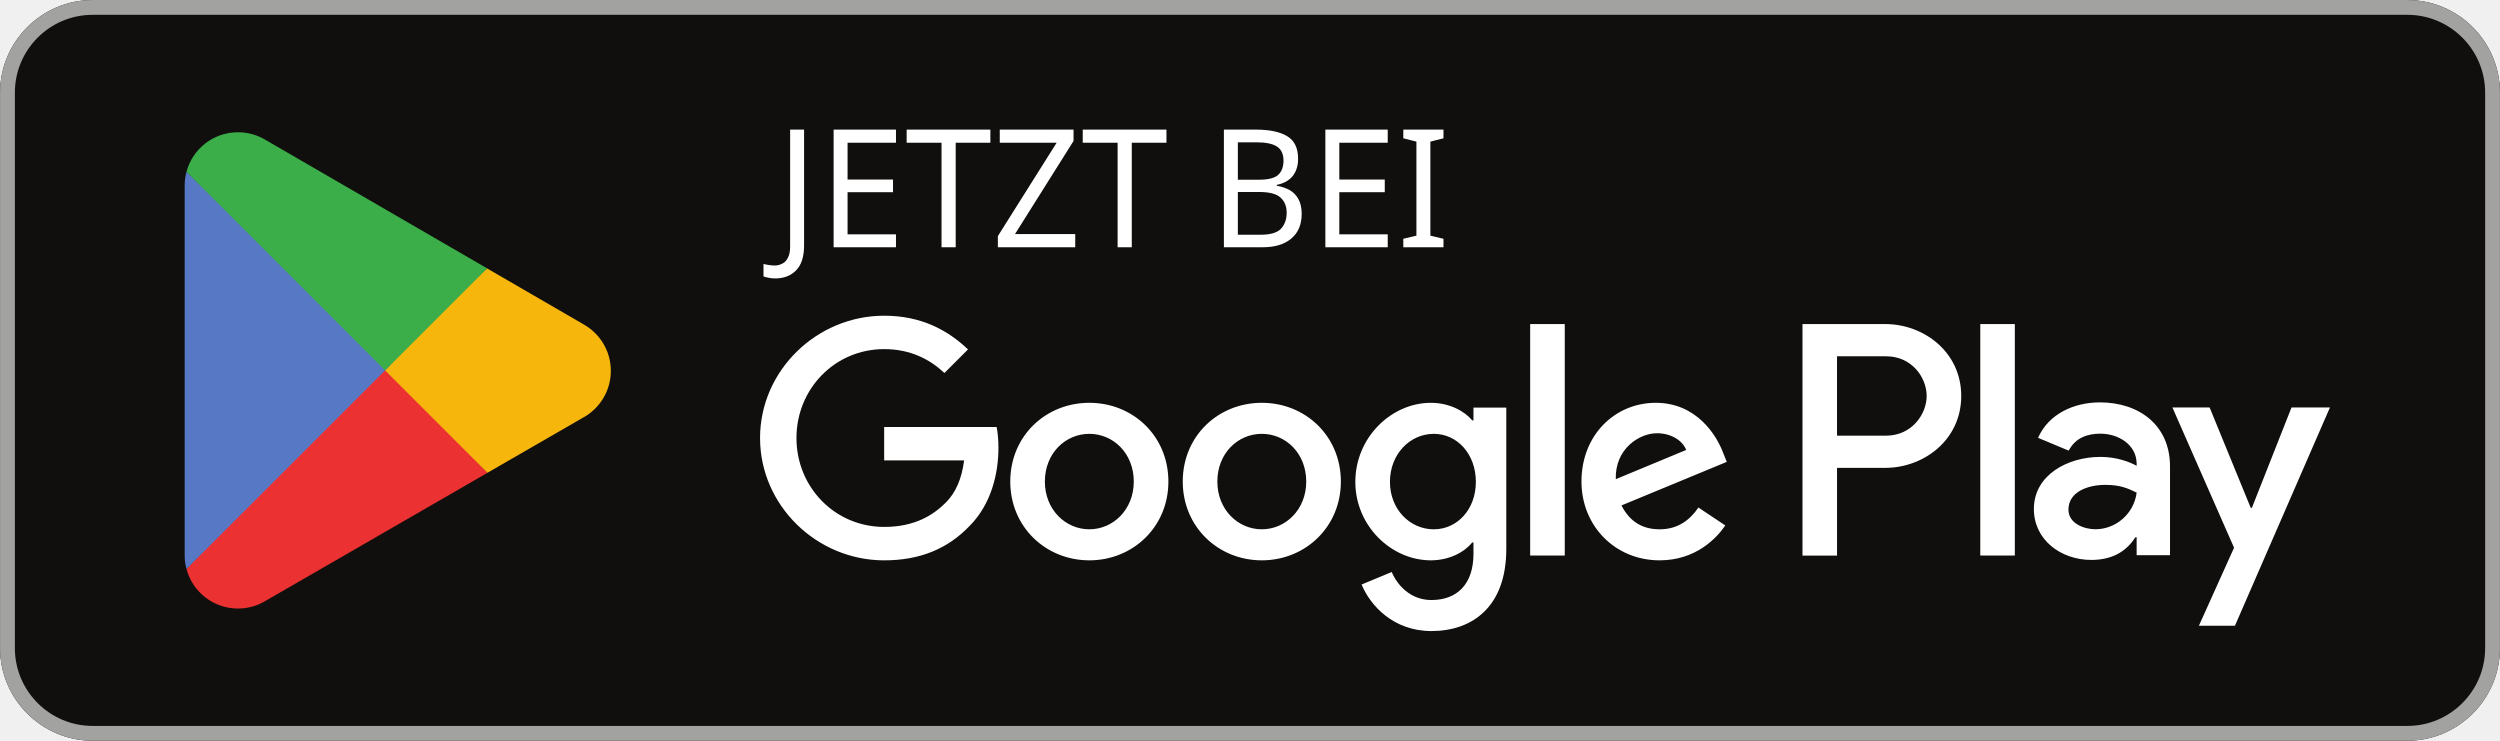
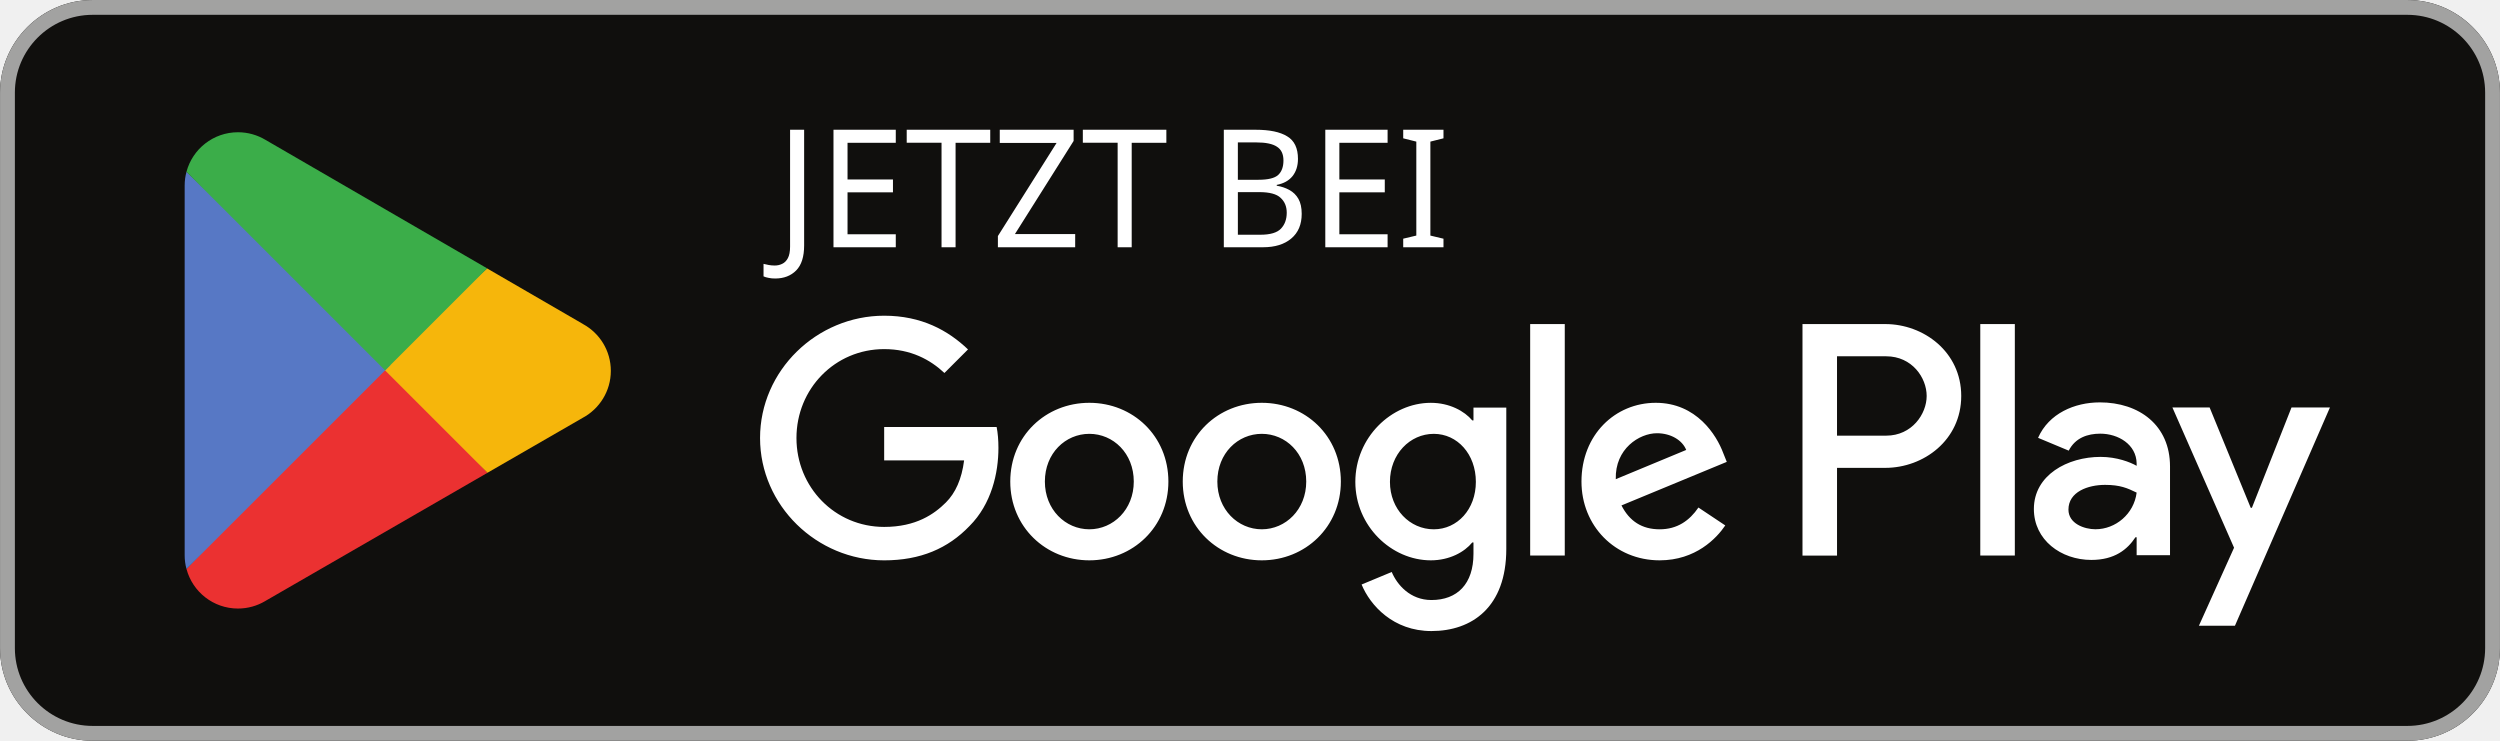
<svg xmlns="http://www.w3.org/2000/svg" id="svg51" width="180" height="53.333" version="1.1" viewBox="0 0 180 53.333" xml:space="preserve">
  <defs id="defs1" />
  <path id="path11" d="m173.33 53.333h-166.66c-3.667 0-6.667-3-6.667-6.667v-39.999c0-3.667 3-6.667 6.667-6.667h166.66c3.667 0 6.667 3 6.667 6.667v39.999c0 3.667-3 6.667-6.667 6.667" fill="#100f0d" stroke-width=".133" />
  <path id="path13" d="m173.33 1e-3h-166.66c-3.667 0-6.667 3-6.667 6.667v39.999c0 3.667 3 6.667 6.667 6.667h166.66c3.667 0 6.667-3 6.667-6.667v-39.999c0-3.667-3-6.667-6.667-6.667zm0 1.066c3.088 0 5.6 2.513 5.6 5.6v39.999c0 3.088-2.512 5.6-5.6 5.6h-166.66c-3.088 0-5.599-2.513-5.599-5.6v-39.999c0-3.088 2.511-5.6 5.599-5.6h166.66" fill="#a2a2a1" stroke-width=".133" />
  <path id="path35" d="m142.58 40h2.488v-16.669h-2.488zm22.409-10.664-2.852 7.226h-0.085l-2.96-7.226h-2.68l4.44 10.1-2.532 5.619h2.595l6.841-15.718zm-14.11 8.771c-0.813 0-1.951-0.408-1.951-1.416 0-1.286 1.416-1.78 2.637-1.78 1.093 0 1.609 0.235 2.273 0.557-0.193 1.544-1.523 2.638-2.96 2.638zm0.301-9.135c-1.801 0-3.667 0.794-4.439 2.552l2.208 0.922c0.472-0.922 1.351-1.222 2.273-1.222 1.287 0 2.595 0.771 2.616 2.144v0.171c-0.451-0.257-1.416-0.643-2.595-0.643-2.381 0-4.804 1.308-4.804 3.752 0 2.23 1.952 3.667 4.139 3.667 1.672 0 2.596-0.751 3.173-1.63h0.087v1.287h2.403v-6.391c0-2.959-2.211-4.61-5.061-4.61zm-15.376 2.394h-3.539v-5.713h3.539c1.86 0 2.916 1.54 2.916 2.857 0 1.292-1.056 2.857-2.916 2.857zm-0.064-8.034h-5.961v16.669h2.487v-6.315h3.475c2.757 0 5.468-1.996 5.468-5.176 0-3.18-2.711-5.177-5.468-5.177zm-32.507 14.778c-1.719 0-3.157-1.44-3.157-3.415 0-1.998 1.438-3.458 3.157-3.458 1.697 0 3.029 1.46 3.029 3.458 0 1.975-1.332 3.415-3.029 3.415zm2.857-7.84h-0.086c-0.558-0.666-1.633-1.267-2.985-1.267-2.836 0-5.435 2.492-5.435 5.692 0 3.179 2.599 5.649 5.435 5.649 1.353 0 2.427-0.602 2.985-1.288h0.086v0.816c0 2.17-1.16 3.33-3.029 3.33-1.524 0-2.47-1.095-2.857-2.019l-2.169 0.902c0.622 1.503 2.276 3.351 5.026 3.351 2.922 0 5.392-1.719 5.392-5.908v-10.181h-2.363zm4.082 9.73h2.491v-16.669h-2.491zm6.164-5.499c-0.064-2.191 1.698-3.308 2.965-3.308 0.989 0 1.825 0.494 2.106 1.203zm7.733-1.891c-0.472-1.267-1.911-3.608-4.854-3.608-2.922 0-5.349 2.298-5.349 5.671 0 3.179 2.406 5.671 5.628 5.671 2.599 0 4.103-1.589 4.726-2.513l-1.933-1.289c-0.645 0.945-1.525 1.568-2.793 1.568-1.267 0-2.169-0.58-2.748-1.719l7.582-3.136zm-60.409-1.868v2.406h5.756c-0.172 1.353-0.623 2.341-1.31 3.029-0.838 0.837-2.148 1.761-4.446 1.761-3.544 0-6.315-2.857-6.315-6.401s2.771-6.401 6.315-6.401c1.912 0 3.308 0.752 4.339 1.719l1.697-1.697c-1.44-1.375-3.351-2.427-6.036-2.427-4.855 0-8.936 3.952-8.936 8.807 0 4.854 4.081 8.807 8.936 8.807 2.62 0 4.597-0.859 6.143-2.47 1.59-1.59 2.084-3.823 2.084-5.628 0-0.558-0.043-1.073-0.129-1.503zm14.772 7.367c-1.719 0-3.201-1.418-3.201-3.437 0-2.041 1.482-3.436 3.201-3.436 1.718 0 3.2 1.396 3.2 3.436 0 2.019-1.482 3.437-3.2 3.437zm0-9.107c-3.137 0-5.693 2.384-5.693 5.671 0 3.265 2.556 5.671 5.693 5.671 3.136 0 5.692-2.406 5.692-5.671 0-3.287-2.556-5.671-5.692-5.671zm12.417 9.107c-1.718 0-3.2-1.418-3.2-3.437 0-2.041 1.483-3.436 3.2-3.436 1.719 0 3.2 1.396 3.2 3.436 0 2.019-1.482 3.437-3.2 3.437zm0-9.107c-3.136 0-5.691 2.384-5.691 5.671 0 3.265 2.556 5.671 5.691 5.671 3.137 0 5.693-2.406 5.693-5.671 0-3.287-2.556-5.671-5.693-5.671" fill="#fff" stroke-width=".133" />
  <path id="path37" d="m27.622 25.899-14.194 15.066c5.34e-4 0.003 0.002 0.006 0.002 0.009 0.435 1.636 1.93 2.841 3.703 2.841 0.709 0 1.375-0.192 1.945-0.528l0.045-0.027 15.978-9.22-7.479-8.141" fill="#eb3131" stroke-width=".133" />
  <path id="path39" d="m41.983 23.334-0.014-0.009-6.898-3.999-7.772 6.916 7.799 7.798 6.862-3.959c1.203-0.649 2.02-1.918 2.02-3.38 0-1.452-0.806-2.714-1.997-3.365" fill="#f6b60b" stroke-width=".133" />
  <path id="path41" d="m13.426 12.37c-0.085 0.315-0.13 0.644-0.13 0.987v26.623c0 0.342 0.044 0.672 0.131 0.986l14.684-14.681-14.684-13.914" fill="#5778c5" stroke-width=".133" />
  <path id="path43" d="m27.727 26.668 7.347-7.345-15.96-9.253c-0.58-0.347-1.257-0.548-1.982-0.548-1.773 0-3.27 1.207-3.705 2.845-5.34e-4 0.002-5.34e-4 0.003-5.34e-4 0.004l14.3 14.298" fill="#3bad49" stroke-width=".133" />
-   <text xml:space="preserve" style="font-style:normal;font-variant:normal;font-weight:normal;font-stretch:normal;font-size:14.838px;font-family:Sans;-inkscape-font-specification:'Sans, ';font-variant-ligatures:normal;font-variant-caps:normal;font-variant-numeric:normal;font-variant-east-asian:normal;fill:#ffffff;stroke-width:1.236" x="57.338" y="17.34" id="text1" transform="scale(0.9740853,1.026604)">
-     <tspan id="tspan1" x="57.338" y="17.34" style="font-style:normal;font-variant:normal;font-weight:normal;font-stretch:normal;font-size:11.54px;font-family:Sans;-inkscape-font-specification:'Sans, Normal';font-variant-ligatures:normal;font-variant-caps:normal;font-variant-numeric:normal;font-variant-east-asian:normal;stroke-width:1.236">JETZT BEI</tspan>
-   </text>
+   <path style="font-size:11.54px;font-family:Sans;-inkscape-font-specification:'Sans, Normal';fill:#ffffff;stroke-width:1.236" d="m 57.291,19.533 q -0.277,0 -0.485,-0.046 -0.208,-0.035 -0.369,-0.104 v -0.877 q 0.185,0.046 0.392,0.081 0.208,0.035 0.439,0.035 0.289,0 0.542,-0.115 0.265,-0.115 0.427,-0.404 0.162,-0.289 0.162,-0.808 V 9.101 h 1.039 v 8.113 q 0,1.189 -0.589,1.754 -0.589,0.565 -1.558,0.565 z m 8.921,-2.193 h -4.605 V 9.101 h 4.605 v 0.912 h -3.566 v 2.574 h 3.358 v 0.9 h -3.358 v 2.943 h 3.566 z m 4.42,0 H 69.594 V 10.012 H 67.02 V 9.101 h 6.174 v 0.912 h -2.562 z m 8.84,0 h -5.712 v -0.785 l 4.339,-6.532 H 73.898 V 9.101 h 5.459 v 0.785 l -4.339,6.532 h 4.455 z m 4.178,0 H 82.611 V 10.012 H 80.038 V 9.101 h 6.174 v 0.912 h -2.562 z m 9.163,-8.24 q 1.546,0 2.331,0.462 0.796,0.45 0.796,1.581 0,0.727 -0.404,1.212 -0.404,0.473 -1.166,0.612 v 0.058 q 0.519,0.081 0.935,0.3 0.427,0.219 0.669,0.623 0.242,0.404 0.242,1.05 0,1.119 -0.773,1.731 -0.762,0.612 -2.089,0.612 H 90.459 V 9.101 Z m 0.208,3.508 q 1.062,0 1.454,-0.335 0.392,-0.346 0.392,-1.016 0,-0.681 -0.485,-0.969 -0.473,-0.3 -1.523,-0.3 h -1.362 v 2.62 z m -1.523,0.866 v 2.989 h 1.662 q 1.096,0 1.523,-0.427 0.427,-0.427 0.427,-1.119 0,-0.646 -0.45,-1.039 -0.439,-0.404 -1.581,-0.404 z m 11.067,3.866 H 97.96 V 9.101 h 4.605 v 0.912 h -3.566 v 2.574 h 3.358 v 0.9 h -3.358 v 2.943 h 3.566 z m 4.131,0 h -2.977 v -0.6 l 0.969,-0.219 V 9.932 l -0.969,-0.231 V 9.101 h 2.977 v 0.6 l -0.969,0.231 v 6.59 l 0.969,0.219 z" id="text1" transform="scale(0.9740853,1.026604)" aria-label="JETZT BEI" />
</svg>
